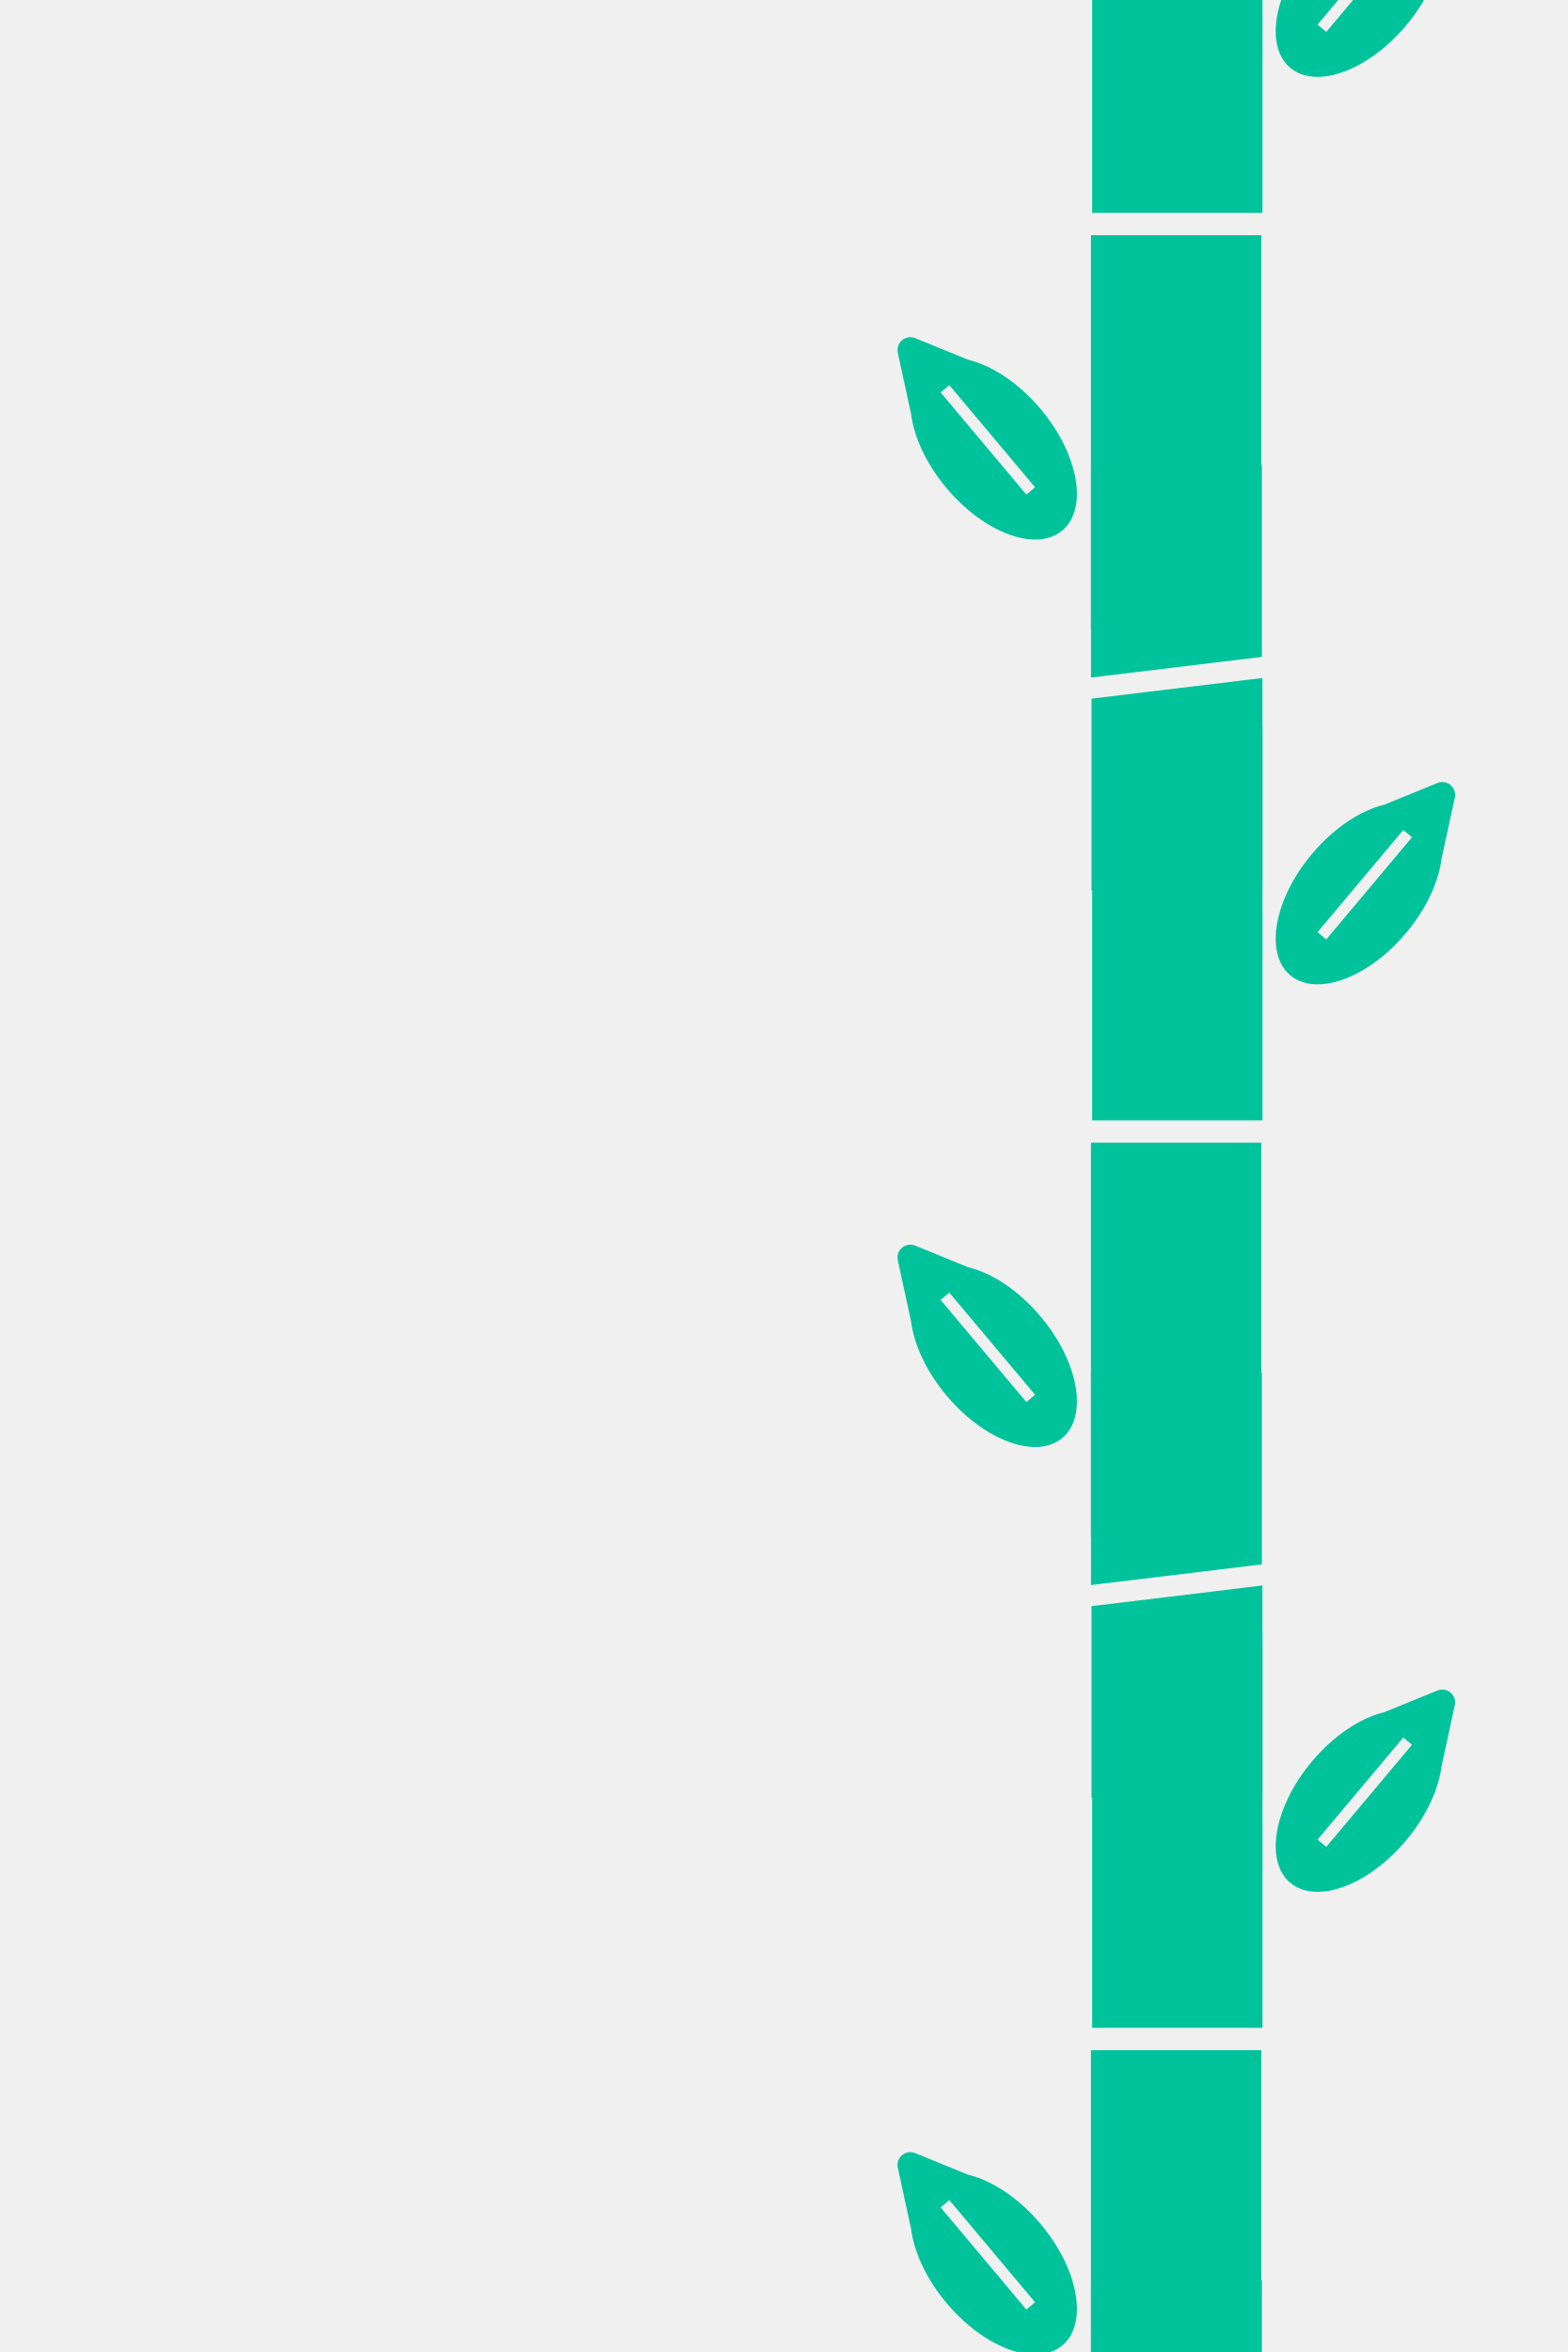
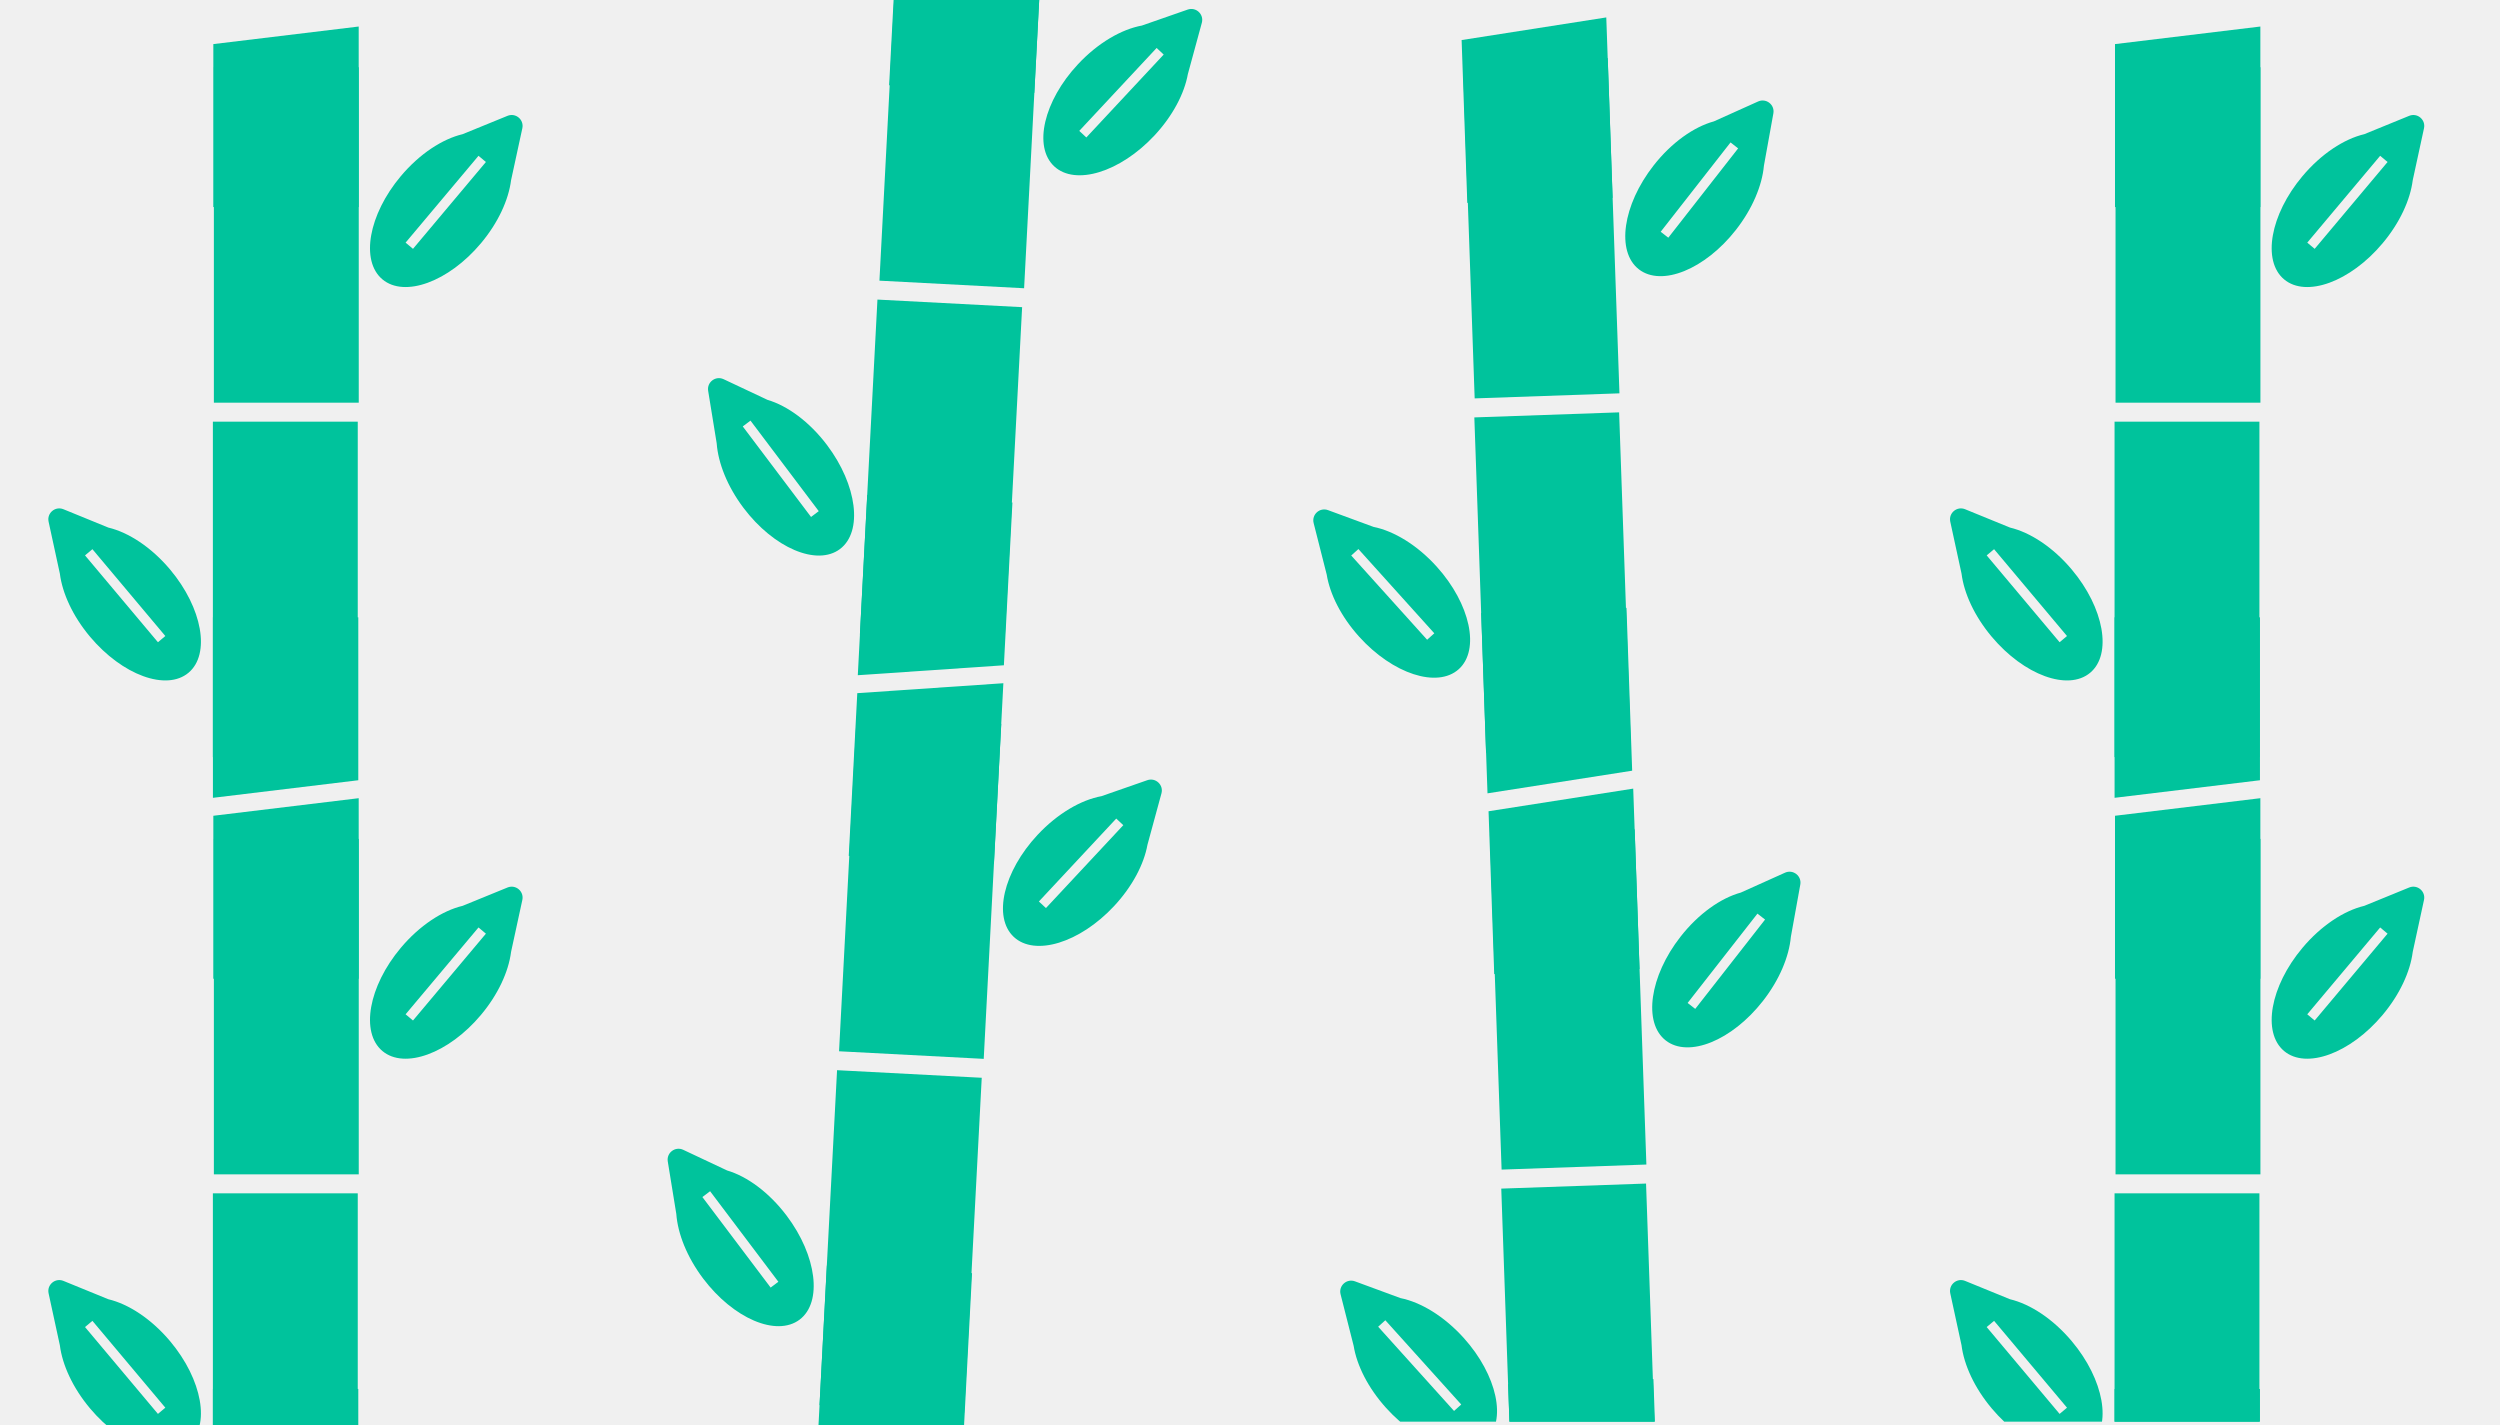
- <svg xmlns="http://www.w3.org/2000/svg" width="800" height="1200" viewBox="0 0 800 1200" fill="none">
+ <svg xmlns="http://www.w3.org/2000/svg" width="1500" height="855" viewBox="0 0 1500 855" fill="none">
  <style>
+     /* Slide Up animation */
    @keyframes slideUp {
      0% {
-         transform: translateY(1200px);
+         transform: translateY(855px) ; /* Start below the view (matches SVG height) */
        opacity: 0;
      }
      100% {
-         transform: translateY(0px);
+         transform: translateY(0px); /* End at original position */
        opacity: 1;
      }
    }

+     /* Sway animation */
    @keyframes sway {
      0% { transform: rotate(0deg); }
-       50% { transform: rotate(1deg); }
+       50% { transform: rotate(1deg); } /* Keep sway subtle */
      100% { transform: rotate(0deg); }
    }

-     g[clip-path="url(#clip2_393_2912)"] {
+     /* Apply animations to bamboo sections */
+     g[clip-path="url(#clip1_381_93)"] {
      animation:
        slideUp 2.0s ease-out forwards,
-         sway 6s ease-in-out infinite 2.0s;
+         sway 6s ease-in-out infinite 2.0s; /* Sway starts after slideUp */
+       transform-origin: center bottom; /* Keep for sway */
+     }
+ 
+     g[clip-path="url(#clip2_381_93)"] {
+       animation:
+         slideUp 2.2s ease-out forwards,
+         sway 6s ease-in-out infinite 2.2s;
+       transform-origin: center bottom;
+     }
+ 
+     g[clip-path="url(#clip3_381_93)"] {
+       animation:
+         slideUp 1.8s ease-out forwards,
+         sway 6s ease-in-out infinite 1.8s;
+       transform-origin: center bottom;
+     }
+ 
+     g[clip-path="url(#clip4_381_93)"] {
+       animation:
+         slideUp 2.1s ease-out forwards,
+         sway 6s ease-in-out infinite 2.1s;
      transform-origin: center bottom;
    }
  </style>
-   <g clip-path="url(#clip0_393_2912)">
-     <g clip-path="url(#clip2_393_2912)">
-       <path fill-rule="evenodd" clip-rule="evenodd" d="M458.155 179.993C457.037 174.837 462.161 170.54 467.048 172.536L494 183.545C506.093 186.414 519.797 195.305 531.088 208.752C550.445 231.808 555.38 259.52 542.111 270.647C528.842 281.774 502.393 272.105 483.036 249.049C472.643 236.67 466.409 222.95 464.917 211.174L458.155 179.993ZM480.015 200.235L523.761 252.339L528.2 248.616L484.454 196.512L480.015 200.235Z" fill="#00C39C" />
-       <path d="M556.726 120.001H643.65V321.258H556.726V120.001Z" fill="#00C39C" />
-       <path d="M643.973 335.149L556.752 345.693V237.381H643.973V335.149Z" fill="#00C39C" />
-       <path fill-rule="evenodd" clip-rule="evenodd" d="M458.155 642.993C457.037 637.837 462.161 633.54 467.048 635.536L494 646.545C506.093 649.414 519.797 658.305 531.088 671.752C550.445 694.808 555.38 722.52 542.111 733.647C528.842 744.774 502.393 735.105 483.036 712.049C472.643 699.67 466.409 685.95 464.917 674.174L458.155 642.993ZM480.015 663.235L523.761 715.339L528.2 711.616L484.454 659.512L480.015 663.235Z" fill="#00C39C" />
-       <path d="M556.726 583.001H643.65V784.258H556.726V583.001Z" fill="#00C39C" />
-       <path d="M643.973 798.149L556.752 808.693V700.381H643.973V798.149Z" fill="#00C39C" />
-       <path fill-rule="evenodd" clip-rule="evenodd" d="M742.403 -56.043C743.521 -61.2 738.397 -65.497 733.511 -63.501L706.558 -52.492C694.465 -49.623 680.761 -40.732 669.47 -27.284C650.113 -4.229 645.178 23.483 658.447 34.611C671.717 45.738 698.165 36.068 717.522 13.013C727.915 0.634 734.149 -13.087 735.642 -24.862L742.403 -56.043ZM720.544 -35.802L676.798 16.303L672.358 12.58L716.104 -39.524L720.544 -35.802Z" fill="#00C39C" />
-       <path d="M644.247 108.608H557.323V-92.65H644.247V108.608Z" fill="#00C39C" />
-       <path d="M557 -106.541L644.221 -117.084V-8.772H557V-106.541Z" fill="#00C39C" />
-       <path fill-rule="evenodd" clip-rule="evenodd" d="M742.403 406.957C743.521 401.8 738.397 397.503 733.511 399.499L706.558 410.508C694.465 413.377 680.761 422.268 669.47 435.716C650.113 458.771 645.178 486.483 658.447 497.611C671.717 508.738 698.165 499.068 717.522 476.013C727.915 463.634 734.149 449.913 735.642 438.138L742.403 406.957ZM720.544 427.198L676.798 479.303L672.358 475.58L716.104 423.476L720.544 427.198Z" fill="#00C39C" />
-       <path d="M644.247 571.608H557.323V370.35H644.247V571.608Z" fill="#00C39C" />
-       <path d="M557 356.459L644.221 345.916V454.228H557V356.459Z" fill="#00C39C" />
-       <path fill-rule="evenodd" clip-rule="evenodd" d="M458.155 1105.99C457.037 1100.84 462.161 1096.54 467.048 1098.54L494 1109.54C506.093 1112.41 519.797 1121.3 531.088 1134.75C550.445 1157.81 555.38 1185.52 542.111 1196.65C528.842 1207.77 502.393 1198.1 483.036 1175.05C472.643 1162.67 466.409 1148.95 464.917 1137.17L458.155 1105.99ZM480.015 1126.23L523.761 1178.34L528.2 1174.62L484.454 1122.51L480.015 1126.23Z" fill="#00C39C" />
-       <path d="M556.726 1046H643.65V1247.26H556.726V1046Z" fill="#00C39C" />
-       <path d="M643.973 1261.15L556.752 1271.69V1163.38H643.973V1261.15Z" fill="#00C39C" />
-       <path fill-rule="evenodd" clip-rule="evenodd" d="M742.403 869.957C743.521 864.8 738.397 860.503 733.511 862.499L706.558 873.508C694.465 876.377 680.761 885.268 669.47 898.716C650.113 921.771 645.178 949.483 658.447 960.611C671.717 971.738 698.165 962.068 717.522 939.013C727.915 926.634 734.149 912.913 735.642 901.138L742.403 869.957ZM720.544 890.198L676.798 942.303L672.358 938.58L716.104 886.476L720.544 890.198Z" fill="#00C39C" />
-       <path d="M644.247 1034.61H557.323V833.35H644.247V1034.61Z" fill="#00C39C" />
-       <path d="M557 819.459L644.221 808.916V917.228H557V819.459Z" fill="#00C39C" />
+   <g clip-path="url(#clip0_381_93)">
+     <g clip-path="url(#clip1_381_93)">
+       <path fill-rule="evenodd" clip-rule="evenodd" d="M29.155 312.992C28.037 307.836 33.161 303.539 38.048 305.535L65 316.544C77.094 319.413 90.797 328.304 102.088 341.751C121.445 364.807 126.38 392.519 113.111 403.646C99.842 414.773 73.393 405.104 54.036 382.048C43.643 369.67 37.409 355.949 35.916 344.173L29.155 312.992ZM51.015 333.234L94.761 385.338L99.2 381.615L55.454 329.511L51.015 333.234Z" fill="#00C39C" />
+       <path d="M127.726 253H214.65V454.257H127.726V253Z" fill="#00C39C" />
+       <path d="M214.973 468.148L127.752 478.692V370.38H214.973V468.148Z" fill="#00C39C" />
+       <path fill-rule="evenodd" clip-rule="evenodd" d="M29.155 775.992C28.037 770.836 33.161 766.539 38.048 768.535L65 779.544C77.094 782.413 90.797 791.304 102.088 804.751C121.445 827.807 126.38 855.519 113.111 866.646C99.842 877.773 73.393 868.104 54.036 845.048C43.643 832.67 37.409 818.949 35.916 807.173L29.155 775.992ZM51.015 796.234L94.761 848.338L99.2 844.615L55.454 792.511L51.015 796.234Z" fill="#00C39C" />
+       <path d="M127.726 716H214.65V917.257H127.726V716Z" fill="#00C39C" />
+       <path d="M214.973 931.148L127.752 941.692V833.38H214.973V931.148Z" fill="#00C39C" />
+       <path fill-rule="evenodd" clip-rule="evenodd" d="M313.403 76.956C314.521 71.8 309.397 67.503 304.511 69.499L277.558 80.508C265.465 83.377 251.761 92.268 240.47 105.715C221.113 128.771 216.178 156.483 229.447 167.61C242.717 178.737 269.165 169.068 288.522 146.012C298.915 133.634 305.149 119.913 306.642 108.137L313.403 76.956ZM291.544 97.198L247.798 149.302L243.358 145.579L287.104 93.475L291.544 97.198Z" fill="#00C39C" />
+       <path d="M215.247 241.607H128.323V40.35H215.247V241.607Z" fill="#00C39C" />
+       <path d="M128 26.459L215.221 15.915V124.227H128V26.459Z" fill="#00C39C" />
+       <path fill-rule="evenodd" clip-rule="evenodd" d="M313.403 539.957C314.521 534.8 309.397 530.503 304.511 532.499L277.558 543.508C265.465 546.377 251.761 555.268 240.47 568.716C221.113 591.771 216.178 619.483 229.447 630.611C242.717 641.738 269.165 632.068 288.522 609.013C298.915 596.634 305.149 582.913 306.642 571.138L313.403 539.957ZM291.544 560.198L247.798 612.303L243.358 608.58L287.104 556.476L291.544 560.198Z" fill="#00C39C" />
+       <path d="M215.247 704.608H128.323V503.35H215.247V704.608Z" fill="#00C39C" />
+       <path d="M128 489.459L215.221 478.916V587.228H128V489.459Z" fill="#00C39C" />
+     </g>
+     <g clip-path="url(#clip2_381_93)">
+       <path fill-rule="evenodd" clip-rule="evenodd" d="M424.892 234.498C424.046 229.29 429.387 225.267 434.163 227.516L460.502 239.921C472.429 243.419 485.649 253.015 496.22 267.035C514.344 291.072 517.821 319.004 503.988 329.422C490.155 339.839 464.249 328.799 446.125 304.762C436.394 291.856 430.887 277.828 430.012 265.99L424.892 234.498ZM445.662 255.856L486.621 310.178L491.249 306.693L450.29 252.371L445.662 255.856Z" fill="#00C39C" />
+       <path d="M526.468 179.747L613.273 184.296L602.74 385.278L515.935 380.729L526.468 179.747Z" fill="#00C39C" />
+       <path d="M602.335 399.167L514.681 405.131L520.35 296.967L607.452 301.532L602.335 399.167Z" fill="#00C39C" />
+       <path fill-rule="evenodd" clip-rule="evenodd" d="M400.661 696.863C399.814 691.656 405.156 687.633 409.931 689.882L436.271 702.286C448.197 705.784 461.417 715.38 471.988 729.4C490.112 753.437 493.59 781.369 479.757 791.787C465.924 802.204 440.017 791.164 421.893 767.127C412.163 754.221 406.655 740.193 405.781 728.356L400.661 696.863ZM421.431 718.221L462.39 772.544L467.018 769.058L426.059 714.736L421.431 718.221Z" fill="#00C39C" />
+       <path d="M502.236 642.112L589.041 646.661L578.508 847.643L491.703 843.094L502.236 642.112Z" fill="#00C39C" />
+       <path d="M578.103 861.532L490.45 867.496L496.118 759.333L583.22 763.897L578.103 861.532Z" fill="#00C39C" />
+       <path fill-rule="evenodd" clip-rule="evenodd" d="M721.104 13.662C722.49 8.571 717.598 4.012 712.614 5.749L685.122 15.333C672.895 17.565 658.745 25.727 646.766 38.565C626.229 60.576 619.85 87.991 632.519 99.798C645.187 111.604 672.106 103.332 692.643 81.321C703.669 69.504 710.613 56.128 712.72 44.447L721.104 13.662ZM698.215 32.732L651.802 82.475L647.564 78.525L693.977 28.782L698.215 32.732Z" fill="#00C39C" />
+       <path d="M614.464 172.95L527.659 168.401L538.192 -32.581L624.997 -28.031L614.464 172.95Z" fill="#00C39C" />
+       <path d="M538.597 -46.469L626.251 -52.434L620.582 55.73L533.48 51.165L538.597 -46.469Z" fill="#00C39C" />
+       <path fill-rule="evenodd" clip-rule="evenodd" d="M696.872 476.027C698.259 470.937 693.367 466.377 688.382 468.115L660.89 477.698C648.664 479.93 634.513 488.092 622.534 500.93C601.997 522.941 595.619 550.356 608.287 562.163C620.956 573.969 647.874 565.697 668.411 543.686C679.438 531.869 686.381 518.493 688.488 506.812L696.872 476.027ZM673.984 495.097L627.571 544.84L623.332 540.891L669.745 491.147L673.984 495.097Z" fill="#00C39C" />
+       <path d="M590.233 635.316L503.428 630.767L513.961 429.785L600.766 434.334L590.233 635.316Z" fill="#00C39C" />
+       <path d="M514.366 415.896L602.019 409.932L596.351 518.096L509.249 513.531L514.366 415.896Z" fill="#00C39C" />
+     </g>
+     <g clip-path="url(#clip3_381_93)">
+       <path fill-rule="evenodd" clip-rule="evenodd" d="M788.184 313.842C786.887 308.728 791.858 304.254 796.811 306.079L824.132 316.14C836.317 318.586 850.323 326.993 862.076 340.038C882.226 362.404 888.125 389.927 875.253 401.511C862.38 413.094 835.61 404.353 815.46 381.987C804.641 369.979 797.933 356.484 796.03 344.768L788.184 313.842ZM810.737 333.308L856.275 383.854L860.581 379.979L815.043 329.433L810.737 333.308Z" fill="#00C39C" />
+       <path d="M884.601 250.446L971.473 247.413L978.496 448.547L891.625 451.581L884.601 250.446Z" fill="#00C39C" />
+       <path d="M979.304 462.418L892.503 476L888.723 367.754L975.892 364.71L979.304 462.418Z" fill="#00C39C" />
+       <path fill-rule="evenodd" clip-rule="evenodd" d="M804.343 776.561C803.045 771.447 808.016 766.974 812.969 768.798L840.29 778.86C852.476 781.305 866.482 789.712 878.235 802.758C898.385 825.124 904.283 852.646 891.411 864.23C878.538 875.814 851.768 867.073 831.618 844.707C820.8 832.699 814.091 819.204 812.188 807.488L804.343 776.561ZM826.895 796.028L872.433 846.574L876.739 842.698L831.202 792.153L826.895 796.028Z" fill="#00C39C" />
+       <path d="M900.76 713.166L987.631 710.132L994.655 911.267L907.783 914.301L900.76 713.166Z" fill="#00C39C" />
+       <path d="M995.462 925.138L908.662 938.72L904.882 830.473L992.05 827.429L995.462 925.138Z" fill="#00C39C" />
+       <path fill-rule="evenodd" clip-rule="evenodd" d="M1064.02 68.03C1064.96 62.838 1059.69 58.722 1054.87 60.887L1028.32 72.83C1016.34 76.12 1002.95 85.483 992.137 99.317C973.596 123.034 969.631 150.901 983.28 161.559C996.93 172.216 1023.02 161.629 1041.57 137.912C1051.52 125.178 1057.27 111.248 1058.35 99.428L1064.02 68.03ZM1042.88 89.022L1000.98 142.621L996.414 139.056L1038.32 85.457L1042.88 89.022Z" fill="#00C39C" />
+       <path d="M971.671 236.006L884.799 239.04L877.776 37.905L964.647 34.871L971.671 236.006Z" fill="#00C39C" />
+       <path d="M876.968 24.034L963.769 10.452L967.549 118.698L880.38 121.742L876.968 24.034Z" fill="#00C39C" />
+       <path fill-rule="evenodd" clip-rule="evenodd" d="M1080.18 530.748C1081.12 525.556 1075.85 521.44 1071.03 523.605L1044.48 535.548C1032.49 538.838 1019.11 548.201 1008.3 562.035C989.754 585.752 985.79 613.619 999.439 624.276C1013.09 634.934 1039.18 624.347 1057.72 600.63C1067.68 587.896 1073.43 573.966 1074.51 562.146L1080.18 530.748ZM1059.04 551.74L1017.14 605.339L1012.57 601.773L1054.47 548.174L1059.04 551.74Z" fill="#00C39C" />
+       <path d="M987.83 698.724L900.958 701.758L893.935 500.623L980.806 497.589L987.83 698.724Z" fill="#00C39C" />
+       <path d="M893.128 486.752L979.928 473.17L983.708 581.417L896.54 584.461L893.128 486.752Z" fill="#00C39C" />
+     </g>
+     <g clip-path="url(#clip4_381_93)">
+       <path fill-rule="evenodd" clip-rule="evenodd" d="M1170.16 312.993C1169.04 307.837 1174.16 303.54 1179.05 305.536L1206 316.545C1218.09 319.414 1231.8 328.305 1243.09 341.752C1262.45 364.808 1267.38 392.52 1254.11 403.647C1240.84 414.774 1214.39 405.105 1195.04 382.049C1184.64 369.67 1178.41 355.95 1176.92 344.174L1170.16 312.993ZM1192.01 333.235L1235.76 385.339L1240.2 381.616L1196.45 329.512L1192.01 333.235Z" fill="#00C39C" />
+       <path d="M1268.73 253.001H1355.65V454.258H1268.73V253.001Z" fill="#00C39C" />
+       <path d="M1355.97 468.149L1268.75 478.693V370.381H1355.97V468.149Z" fill="#00C39C" />
+       <path fill-rule="evenodd" clip-rule="evenodd" d="M1170.16 775.993C1169.04 770.837 1174.16 766.54 1179.05 768.536L1206 779.545C1218.09 782.414 1231.8 791.305 1243.09 804.752C1262.45 827.808 1267.38 855.52 1254.11 866.647C1240.84 877.774 1214.39 868.105 1195.04 845.049C1184.64 832.67 1178.41 818.95 1176.92 807.174L1170.16 775.993ZM1192.01 796.235L1235.76 848.339L1240.2 844.616L1196.45 792.512L1192.01 796.235Z" fill="#00C39C" />
+       <path d="M1268.73 716.001H1355.65V917.258H1268.73V716.001Z" fill="#00C39C" />
+       <path d="M1355.97 931.149L1268.75 941.693V833.381H1355.97V931.149Z" fill="#00C39C" />
+       <path fill-rule="evenodd" clip-rule="evenodd" d="M1454.4 76.957C1455.52 71.8 1450.4 67.503 1445.51 69.499L1418.56 80.508C1406.46 83.377 1392.76 92.268 1381.47 105.716C1362.11 128.771 1357.18 156.483 1370.45 167.611C1383.72 178.738 1410.17 169.068 1429.52 146.013C1439.92 133.634 1446.15 119.913 1447.64 108.138L1454.4 76.957ZM1432.54 97.198L1388.8 149.303L1384.36 145.58L1428.1 93.476L1432.54 97.198Z" fill="#00C39C" />
+       <path d="M1356.25 241.608H1269.32V40.35H1356.25V241.608Z" fill="#00C39C" />
+       <path d="M1269 26.459L1356.22 15.915V124.228H1269V26.459Z" fill="#00C39C" />
+       <path fill-rule="evenodd" clip-rule="evenodd" d="M1454.4 539.957C1455.52 534.8 1450.4 530.503 1445.51 532.499L1418.56 543.508C1406.46 546.377 1392.76 555.268 1381.47 568.716C1362.11 591.771 1357.18 619.483 1370.45 630.611C1383.72 641.738 1410.17 632.068 1429.52 609.013C1439.92 596.634 1446.15 582.913 1447.64 571.138L1454.4 539.957ZM1432.54 560.198L1388.8 612.303L1384.36 608.58L1428.1 556.476L1432.54 560.198Z" fill="#00C39C" />
+       <path d="M1356.25 704.608H1269.32V503.35H1356.25V704.608Z" fill="#00C39C" />
+       <path d="M1269 489.459L1356.22 478.916V587.228H1269V489.459Z" fill="#00C39C" />
    </g>
  </g>
  <defs>
-     <clipPath id="clip0_393_2912">
-       <rect width="800" height="1200" fill="white" />
+     <clipPath id="clip0_381_93">
+       <rect width="1500" height="855" fill="white" />
    </clipPath>
-     <clipPath id="clip2_393_2912">
-       <rect width="400" height="1200" fill="white" transform="translate(400)" />
+     <clipPath id="clip1_381_93">
+       <rect width="375" height="855" fill="white" />
+     </clipPath>
+     <clipPath id="clip2_381_93">
+       <rect width="375" height="855" fill="white" transform="translate(375)" />
+     </clipPath>
+     <clipPath id="clip3_381_93">
+       <rect width="375" height="855" fill="white" transform="translate(750 -2)" />
+     </clipPath>
+     <clipPath id="clip4_381_93">
+       <rect width="375" height="853" fill="white" transform="translate(1125)" />
    </clipPath>
  </defs>
</svg>
